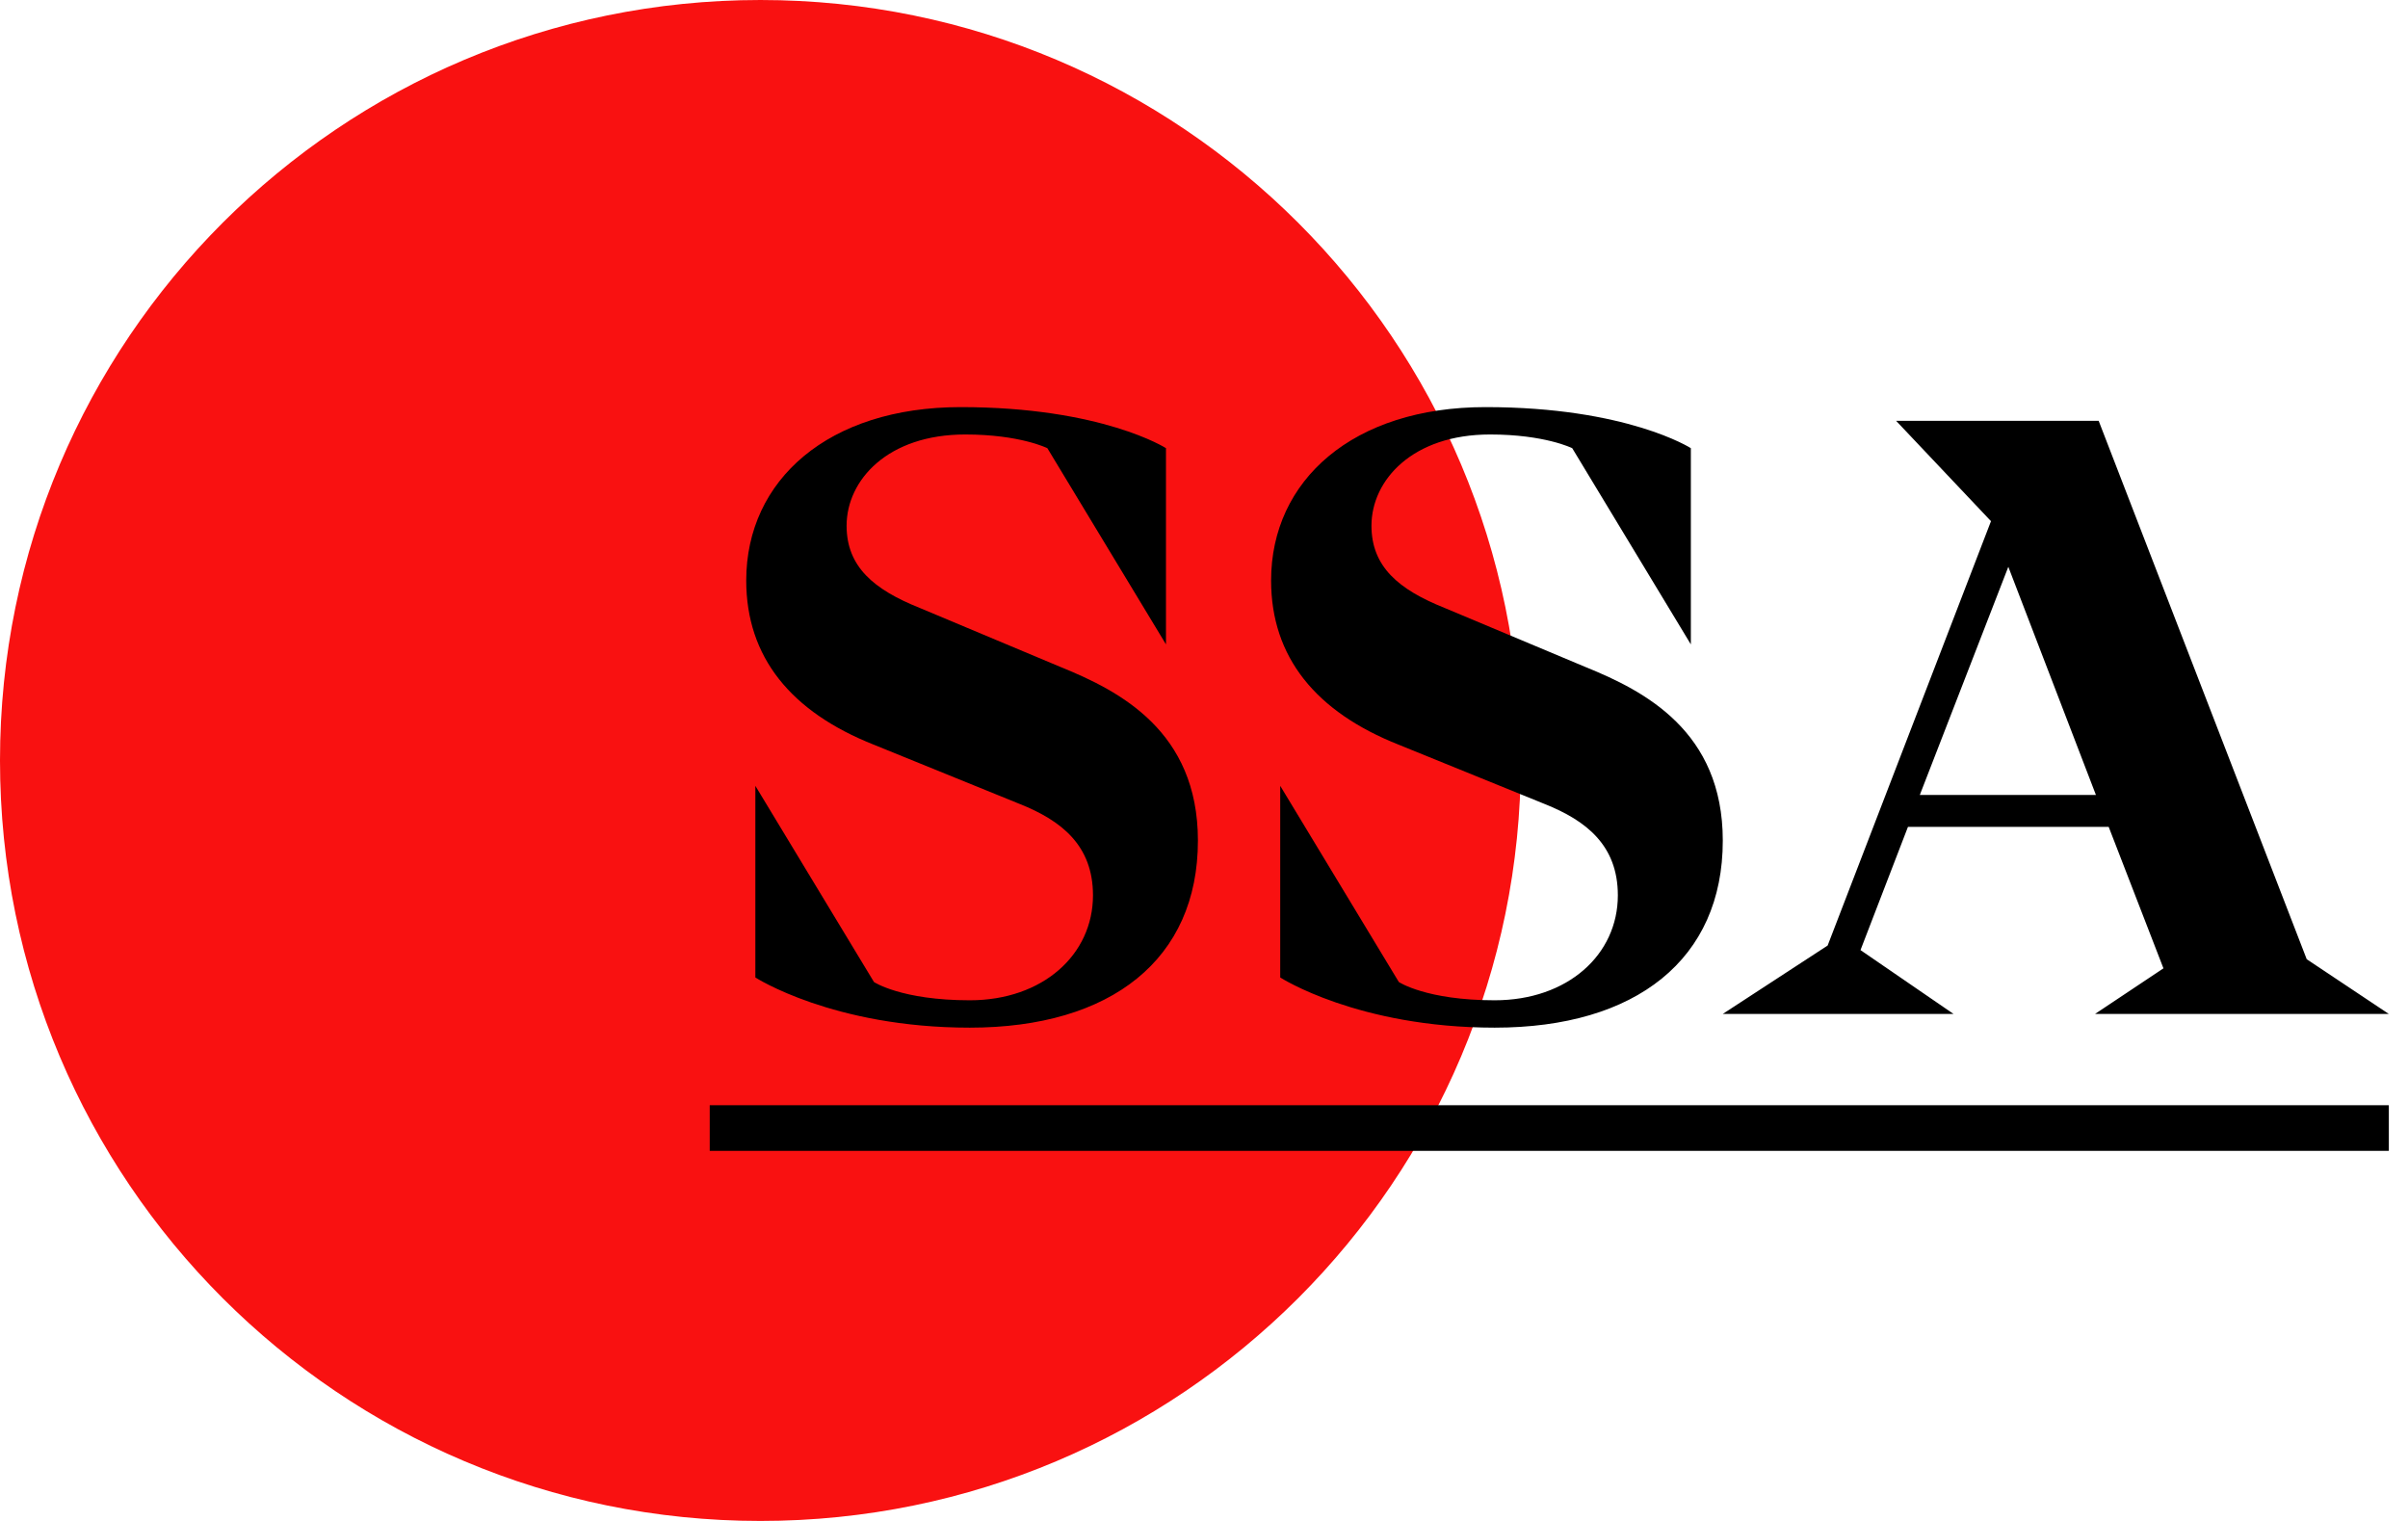
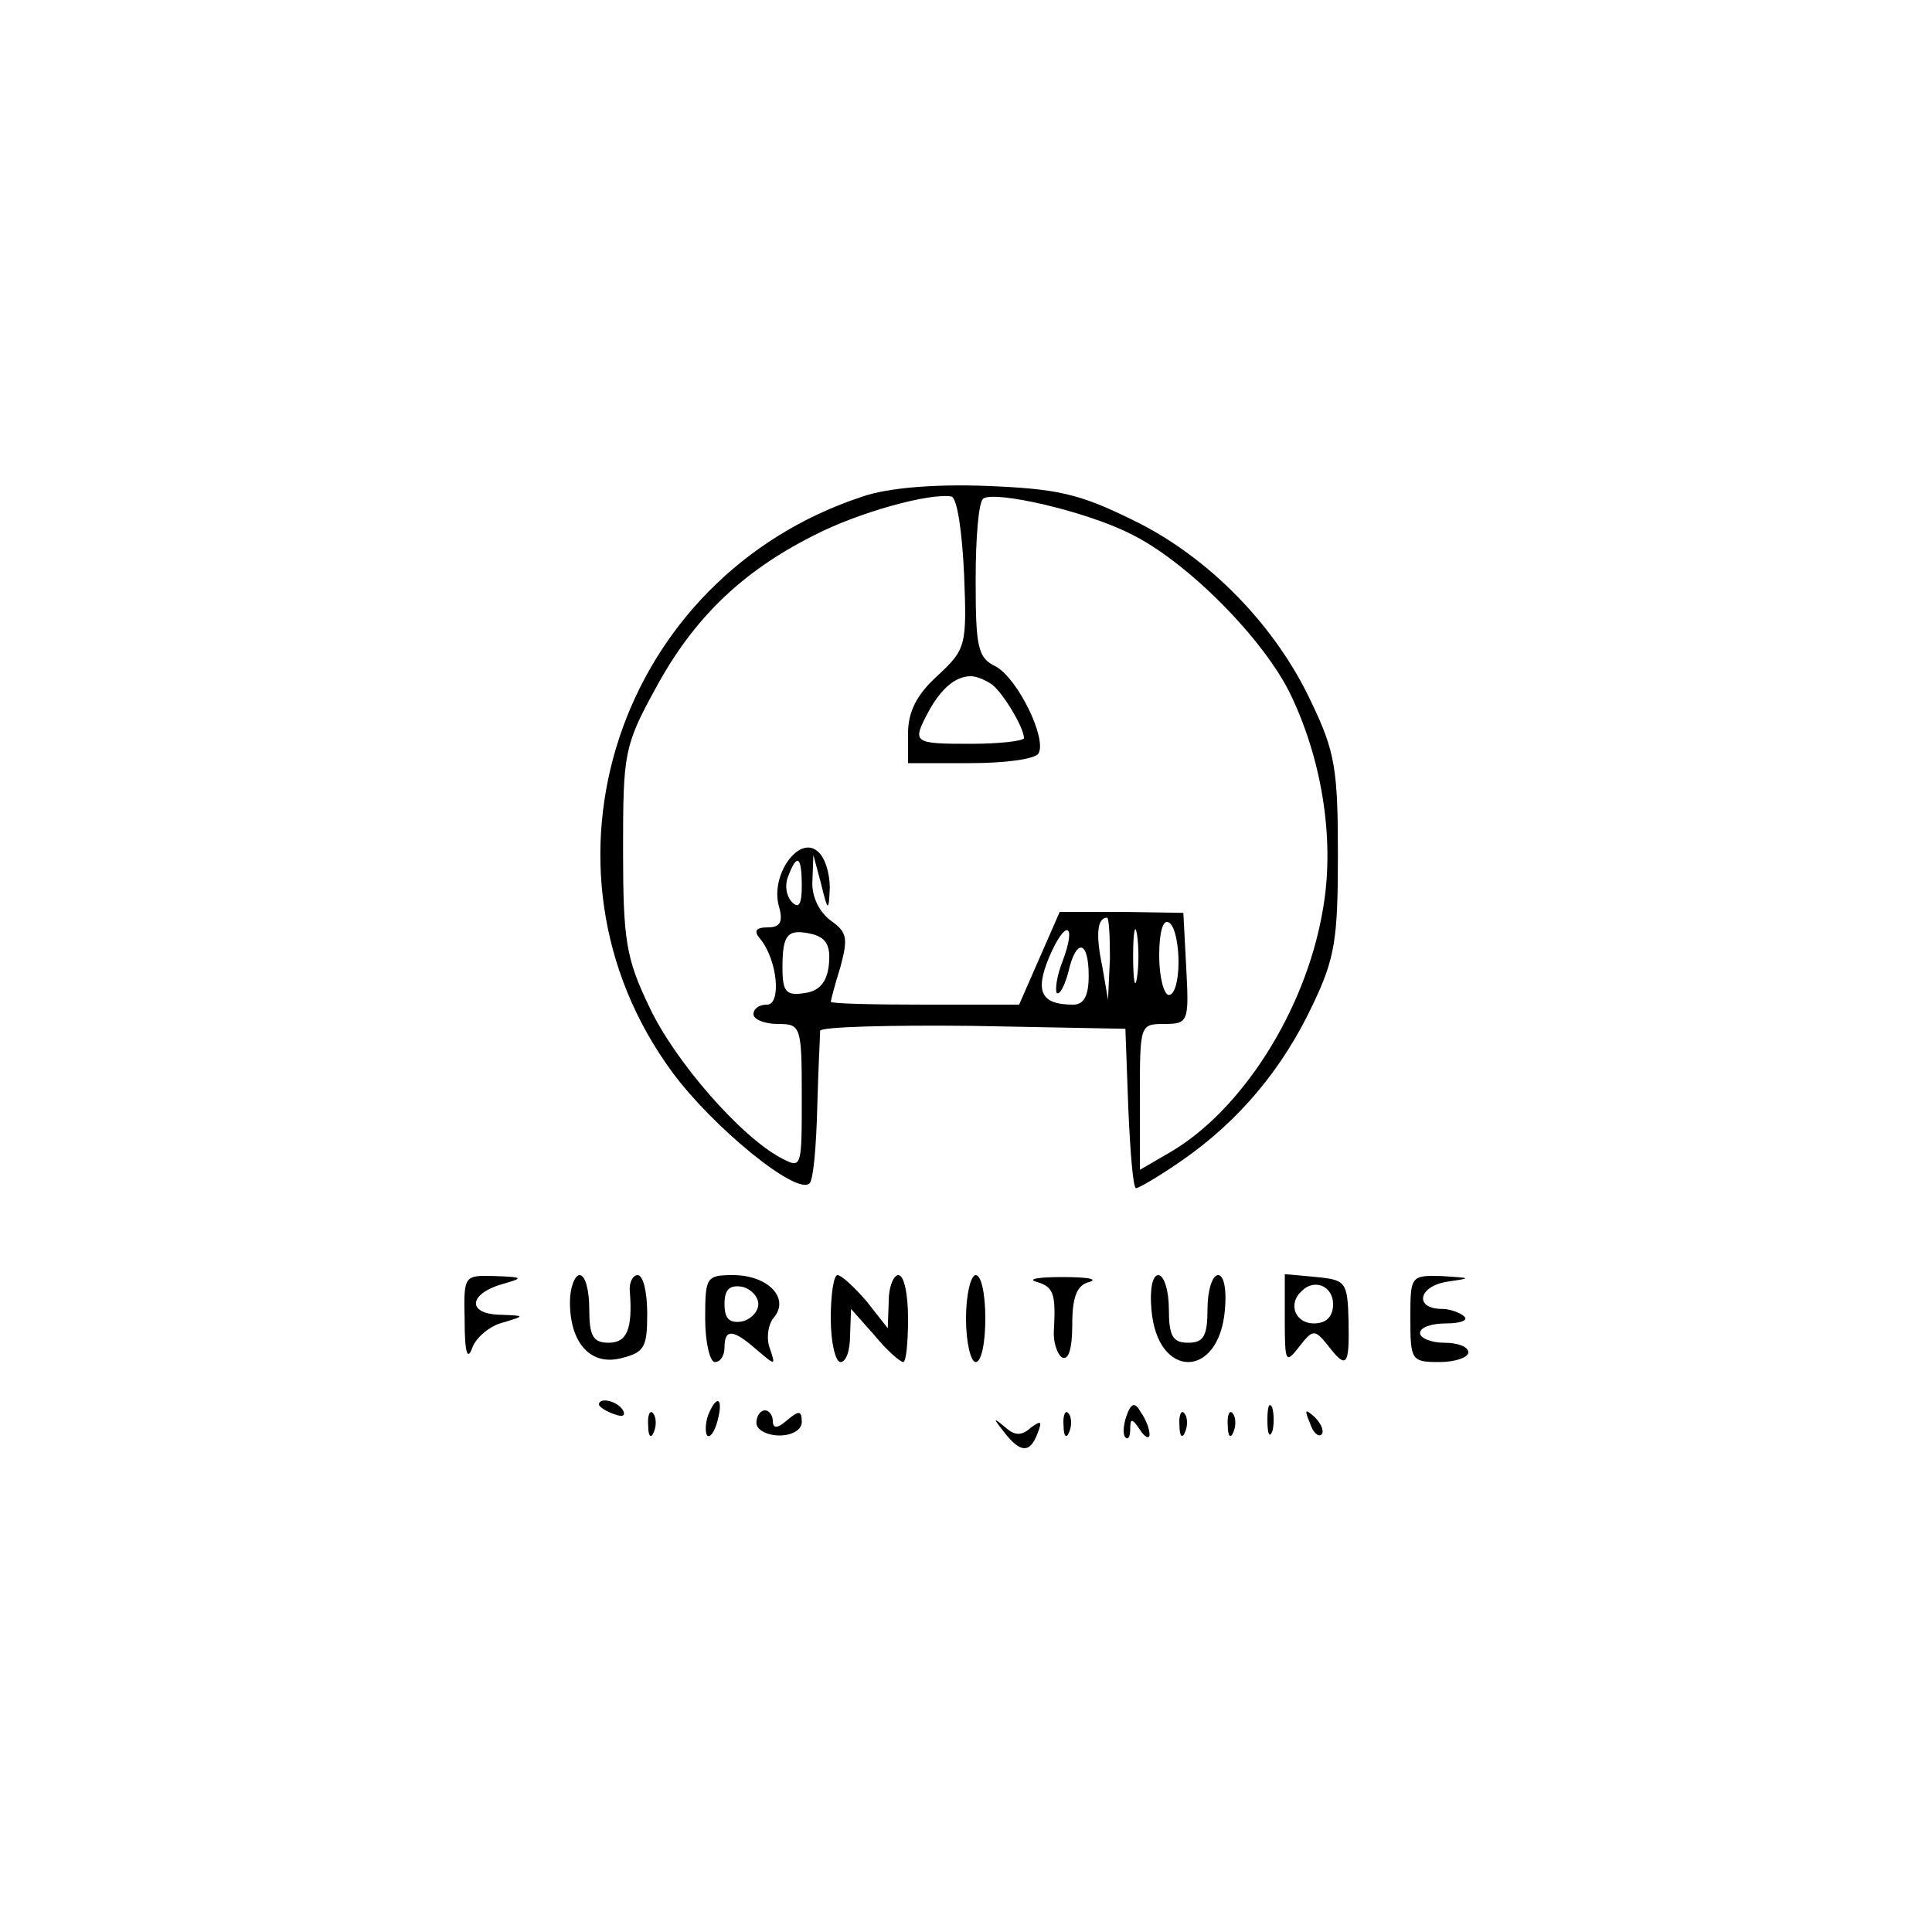
- <svg xmlns="http://www.w3.org/2000/svg" width="95" height="60" viewBox="0 0 95 60" fill="none">
-   <path d="M30 60C46.569 60 60 46.569 60 30C60 13.431 46.569 0 30 0C13.431 0 0 13.431 0 30C0 46.569 13.431 60 30 60Z" fill="#F91111" />
-   <path d="M29.8 38.56C29.8 38.56 32.86 40.54 38.26 40.54C43.84 40.54 47.26 37.84 47.26 33.16C47.26 28.84 44.164 27.256 41.86 26.32L36.28 23.98C34.48 23.26 33.4 22.36 33.4 20.74C33.4 18.94 35.02 17.14 38.08 17.14C40.24 17.14 41.32 17.68 41.32 17.68L46 25.42V17.68C46 17.68 43.48 16.06 37.9 16.06C32.68 16.06 29.44 18.94 29.44 22.9C29.44 25.924 31.204 28.084 34.48 29.38L40.24 31.72C41.86 32.368 43.12 33.34 43.12 35.32C43.12 37.66 41.14 39.46 38.26 39.46C35.56 39.46 34.48 38.74 34.48 38.74L29.8 31V38.56ZM50.507 38.56C50.507 38.56 53.567 40.54 58.967 40.54C64.547 40.54 67.967 37.84 67.967 33.16C67.967 28.84 64.871 27.256 62.567 26.32L56.987 23.98C55.187 23.26 54.107 22.36 54.107 20.74C54.107 18.94 55.727 17.14 58.787 17.14C60.947 17.14 62.027 17.68 62.027 17.68L66.707 25.42V17.68C66.707 17.68 64.187 16.06 58.607 16.06C53.387 16.06 50.147 18.94 50.147 22.9C50.147 25.924 51.911 28.084 55.187 29.38L60.947 31.72C62.567 32.368 63.827 33.34 63.827 35.32C63.827 37.66 61.847 39.46 58.967 39.46C56.267 39.46 55.187 38.74 55.187 38.74L50.507 31V38.56ZM67.964 40H77.072L73.4 37.48L75.272 32.62H83.192L85.352 38.2L82.652 40H94.244L91.004 37.84L82.796 16.6H74.804L78.548 20.56L72.104 37.3L67.964 40ZM79.232 22.36L82.688 31.36H75.74L79.232 22.36Z" fill="black" />
-   <path d="M28 43.6H94.244V45.4H28V43.6Z" fill="black" />
+ <svg xmlns="http://www.w3.org/2000/svg" version="1.0" width="200pt" height="200pt" viewBox="0 0 200 200" preserveAspectRatio="xMidYMid meet">
+   <g transform="translate(0,200) scale(0.1,-0.1)" fill="#000000" stroke="none">
+     <path d="M893 1486 c-253 -83 -353 -384 -197 -596 42 -57 129 -128 142 -115 4 3 7 39 8 78 1 40 3 75 3 80 1 4 72 6 159 5 l157 -3 3 -82 c2 -46 5 -83 8 -83 3 0 25 13 48 29 59 41 104 95 135 161 23 48 26 68 26 155 0 88 -3 107 -27 157 -37 80 -107 152 -186 190 -55 27 -77 32 -151 35 -54 2 -102 -2 -128 -11z m105 -80 c3 -75 2 -78 -28 -106 -21 -19 -30 -37 -30 -59 l0 -31 64 0 c36 0 67 4 71 10 9 15 -21 77 -44 90 -19 9 -21 20 -21 90 0 43 3 81 8 84 13 8 105 -13 151 -36 59 -28 141 -111 168 -169 33 -70 45 -153 32 -223 -18 -103 -84 -206 -158 -249 l-31 -18 0 75 c0 75 0 76 25 76 25 0 26 2 23 58 l-3 57 -64 1 -64 0 -21 -48 -21 -48 -97 0 c-54 0 -98 1 -98 3 0 1 4 17 10 36 8 30 7 36 -10 48 -12 9 -20 25 -19 41 l1 27 8 -30 c7 -29 8 -29 9 -4 0 15 -5 32 -13 38 -19 16 -48 -24 -40 -56 5 -17 2 -23 -11 -23 -13 0 -15 -4 -8 -12 18 -22 22 -68 7 -68 -8 0 -14 -4 -14 -10 0 -5 11 -10 25 -10 24 0 25 -2 25 -75 0 -74 0 -75 -21 -64 -42 22 -111 101 -137 157 -24 50 -27 69 -27 162 0 100 1 108 34 168 39 72 89 120 162 157 48 25 122 45 144 41 6 -2 11 -37 13 -80z m28 -114 c11 -7 34 -45 34 -56 0 -3 -25 -6 -55 -6 -60 0 -61 1 -44 33 13 24 28 37 44 37 6 0 15 -4 21 -8z m-196 -209 c0 -19 -3 -24 -10 -17 -6 6 -8 18 -4 27 9 24 14 21 14 -10z m319 -75 l-2 -43 -6 35 c-7 33 -5 50 5 50 2 0 3 -19 3 -42z m28 -20 c-2 -13 -4 -3 -4 22 0 25 2 35 4 23 2 -13 2 -33 0 -45z m43 16 c0 -19 -4 -34 -10 -34 -5 0 -10 18 -10 41 0 24 4 38 10 34 6 -3 10 -22 10 -41z m-362 -3 c-2 -18 -10 -27 -25 -29 -19 -3 -23 1 -23 26 0 35 5 41 31 35 15 -4 19 -13 17 -32z m242 4 c-6 -15 -8 -30 -6 -33 3 -2 8 7 12 22 8 35 21 33 21 -4 0 -21 -5 -30 -16 -30 -33 0 -40 13 -25 49 17 40 29 36 14 -4z" />
+     <path d="M481 633 c0 -34 3 -42 8 -28 4 11 19 23 32 26 23 7 23 7 -4 8 -34 1 -32 22 4 32 21 6 21 7 -8 8 -33 1 -33 1 -32 -46z" />
+     <path d="M590 652 c0 -43 22 -66 53 -58 24 6 27 11 27 46 0 22 -4 40 -10 40 -5 0 -9 -8 -8 -17 3 -39 -3 -53 -22 -53 -16 0 -20 7 -20 35 0 19 -4 35 -10 35 -5 0 -10 -13 -10 -28z" />
+     <path d="M730 635 c0 -25 5 -45 10 -45 6 0 10 7 10 15 0 20 9 19 33 -2 20 -17 20 -17 14 1 -4 10 -2 25 4 32 17 20 -6 44 -42 44 -28 0 -29 -2 -29 -45z m55 15 c0 -8 -8 -16 -17 -18 -13 -2 -18 3 -18 18 0 15 5 20 18 18 9 -2 17 -10 17 -18z" />
+     <path d="M860 635 c0 -25 5 -45 10 -45 6 0 10 12 10 28 l1 27 24 -27 c13 -16 27 -28 30 -28 3 0 5 20 5 45 0 25 -4 45 -10 45 -5 0 -10 -12 -10 -27 l-1 -28 -22 28 c-13 15 -26 27 -30 27 -4 0 -7 -20 -7 -45z" />
+     <path d="M1000 635 c0 -25 5 -45 10 -45 6 0 10 20 10 45 0 25 -4 45 -10 45 -5 0 -10 -20 -10 -45z" />
+     <path d="M1073 673 c18 -5 20 -13 18 -50 -1 -11 3 -24 8 -28 7 -4 11 8 11 34 0 29 5 41 18 44 9 3 -3 5 -28 5 -25 0 -37 -2 -27 -5z" />
+     <path d="M1192 644 c6 -72 70 -72 76 0 2 21 -1 36 -7 36 -6 0 -11 -16 -11 -35 0 -28 -4 -35 -20 -35 -16 0 -20 7 -20 35 0 19 -5 35 -11 35 -6 0 -9 -15 -7 -36z" />
+     <path d="M1330 634 c0 -45 1 -46 15 -28 14 18 16 18 29 2 20 -26 23 -23 22 25 -1 40 -3 42 -33 45 l-33 3 0 -47z m50 16 c0 -13 -7 -20 -20 -20 -19 0 -27 20 -13 33 13 14 33 6 33 -13z" />
+     <path d="M1460 635 c0 -43 1 -45 30 -45 17 0 30 5 30 10 0 6 -11 10 -25 10 -14 0 -25 5 -25 10 0 6 12 10 27 10 14 0 23 3 19 7 -4 4 -15 8 -23 8 -29 0 -25 23 4 28 27 4 27 4 -4 6 -33 1 -33 0 -33 -44z" />
+     <path d="M620 546 c0 -2 7 -7 16 -10 8 -3 12 -2 9 4 -6 10 -25 14 -25 6z" />
+     <path d="M733 535 c-3 -9 -3 -18 -1 -21 3 -3 8 4 11 16 6 23 -1 27 -10 5z" />
+     <path d="M1166 534 c-3 -9 -4 -19 -1 -22 3 -3 5 1 5 9 0 11 2 11 10 -1 5 -8 10 -10 10 -5 0 6 -4 16 -9 23 -6 11 -10 10 -15 -4z" />
+     <path d="M1312 530 c0 -14 2 -19 5 -12 2 6 2 18 0 25 -3 6 -5 1 -5 -13z" />
+     <path d="M671 524 c0 -11 3 -14 6 -6 3 7 2 16 -1 19 -3 4 -6 -2 -5 -13z" />
+     <path d="M783 527 c0 -7 11 -13 24 -13 13 0 23 6 23 14 0 12 -3 12 -15 2 -10 -9 -15 -9 -15 -1 0 6 -4 11 -8 11 -5 0 -9 -6 -9 -13z" />
+     <path d="M1101 524 c0 -11 3 -14 6 -6 3 7 2 16 -1 19 -3 4 -6 -2 -5 -13z" />
+     <path d="M1221 524 c0 -11 3 -14 6 -6 3 7 2 16 -1 19 -3 4 -6 -2 -5 -13z" />
+     <path d="M1271 524 c0 -11 3 -14 6 -6 3 7 2 16 -1 19 -3 4 -6 -2 -5 -13z" />
+     <path d="M1356 527 c3 -10 9 -15 12 -12 3 3 0 11 -7 18 -10 9 -11 8 -5 -6z" />
+     <path d="M1039 518 c17 -22 27 -23 35 -2 5 13 4 14 -7 6 -10 -9 -17 -8 -27 1 -12 10 -12 9 -1 -5z" />
+   </g>
</svg>
